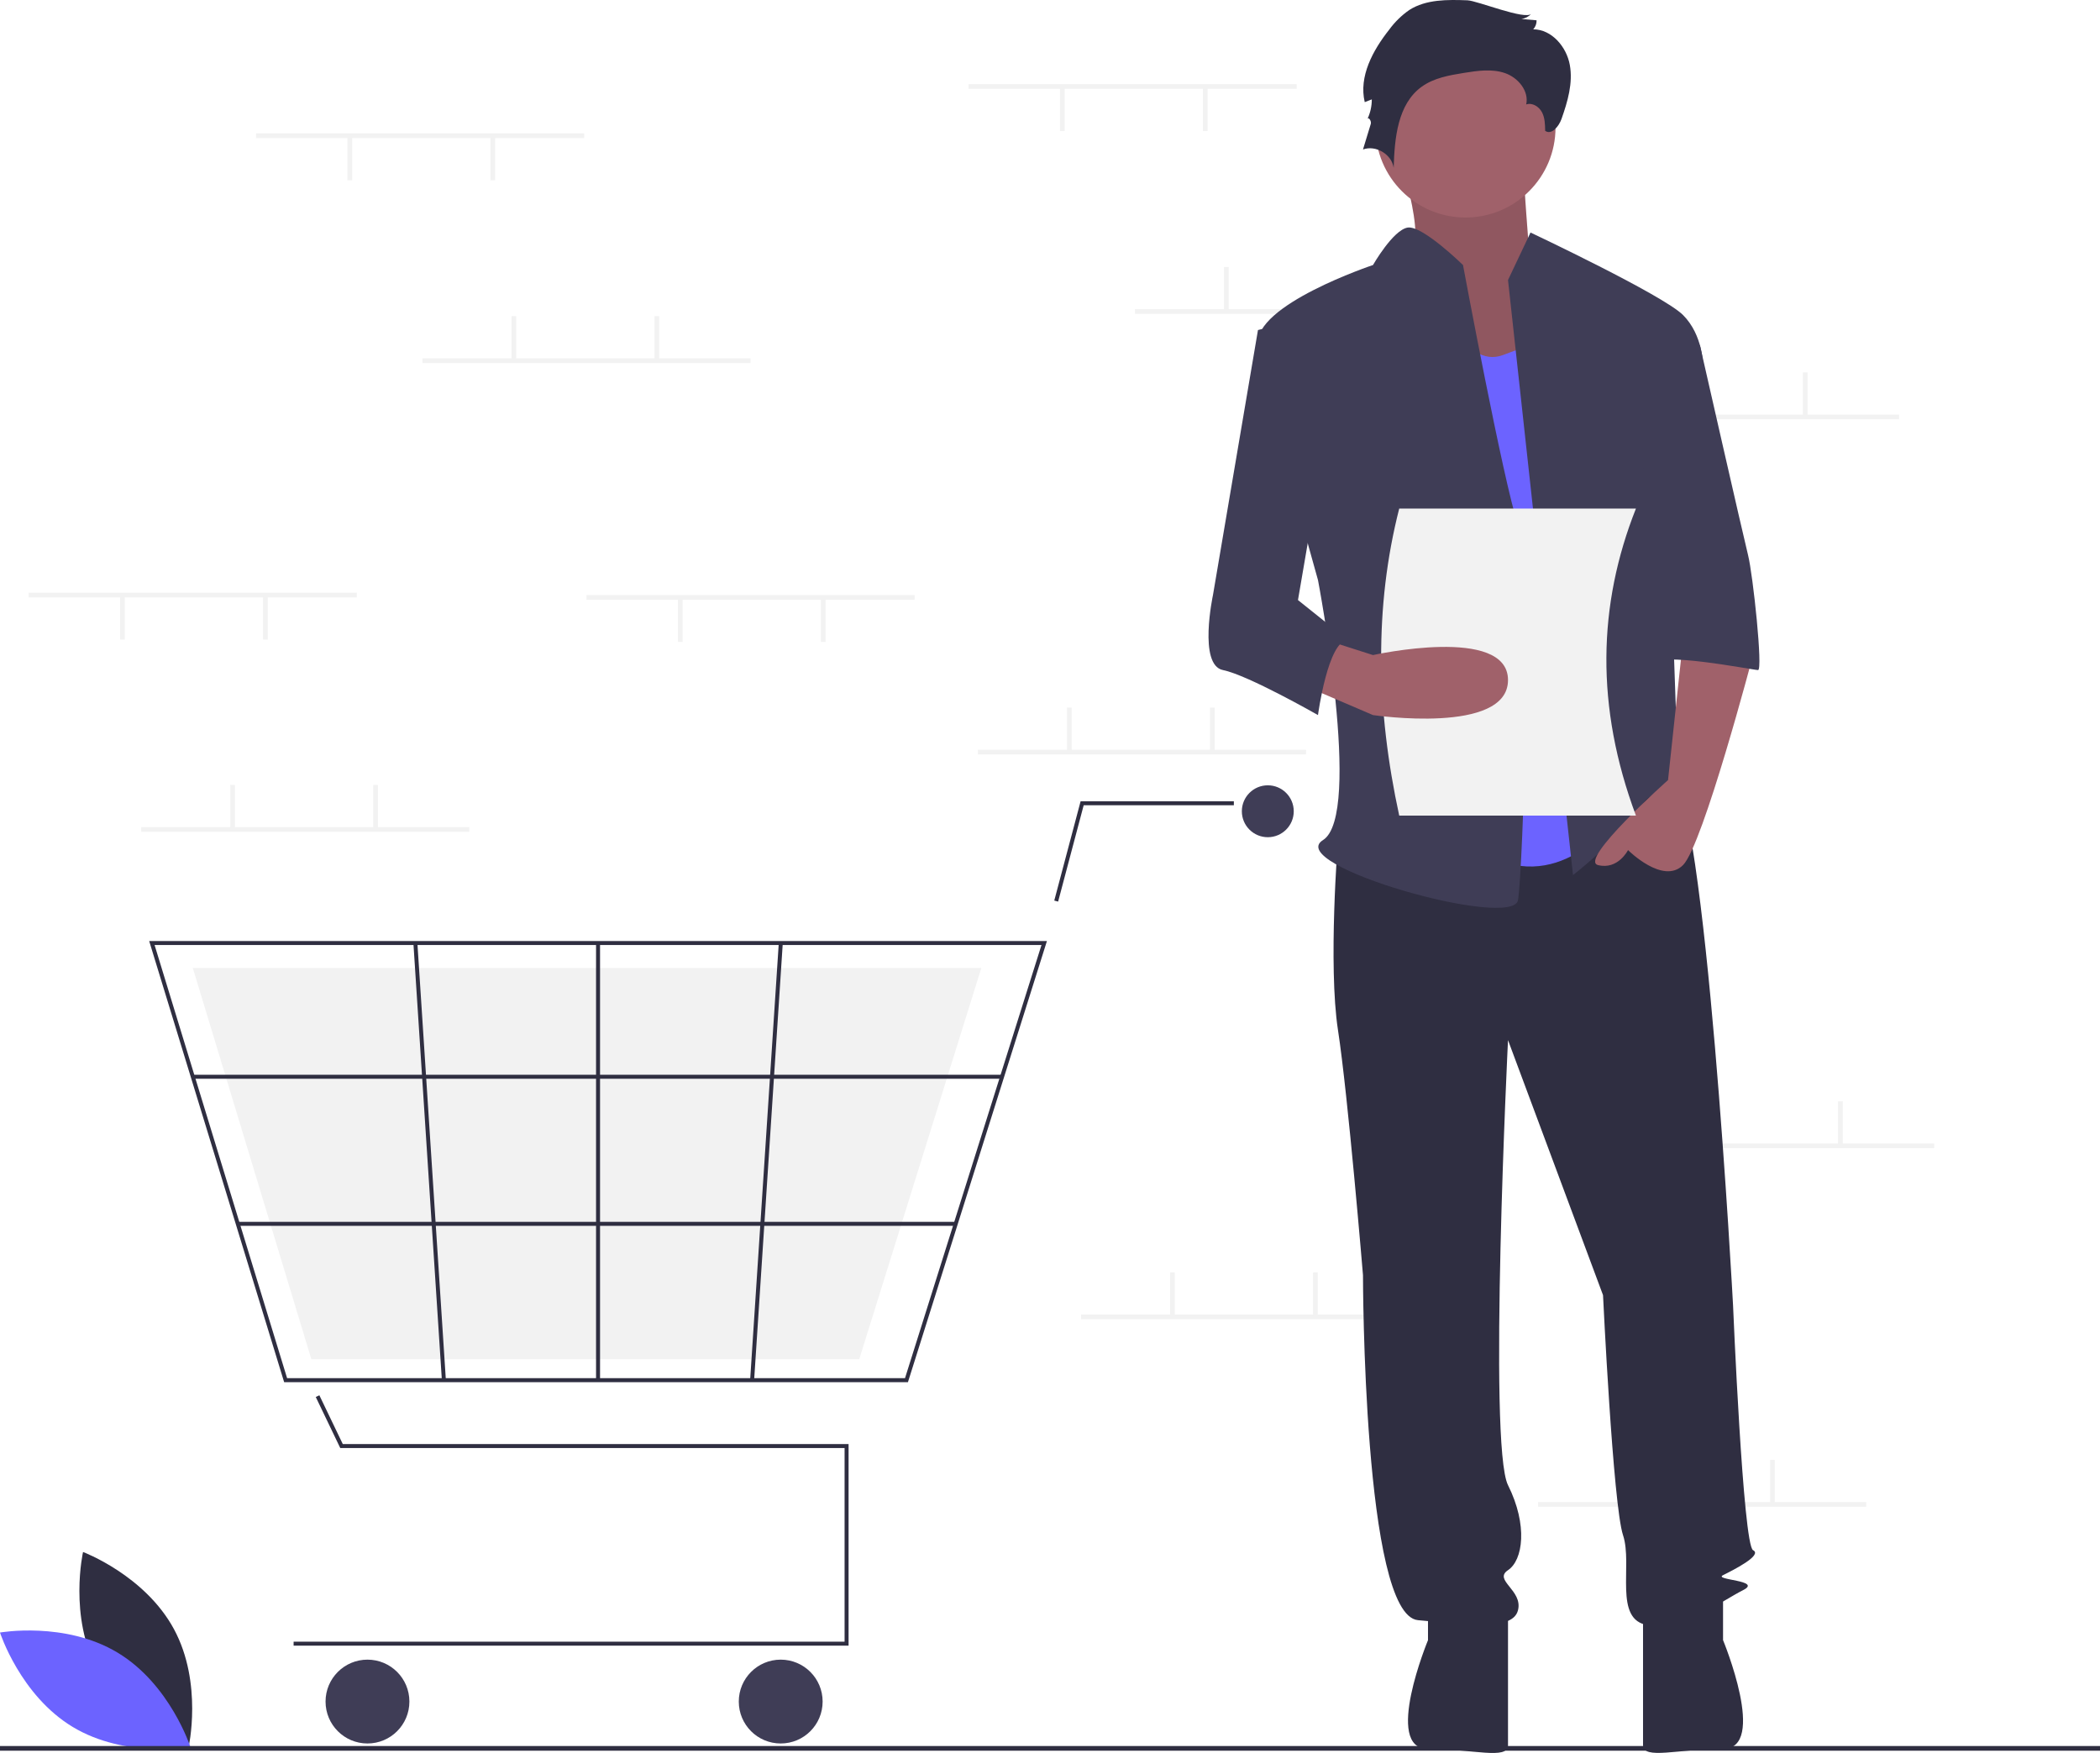
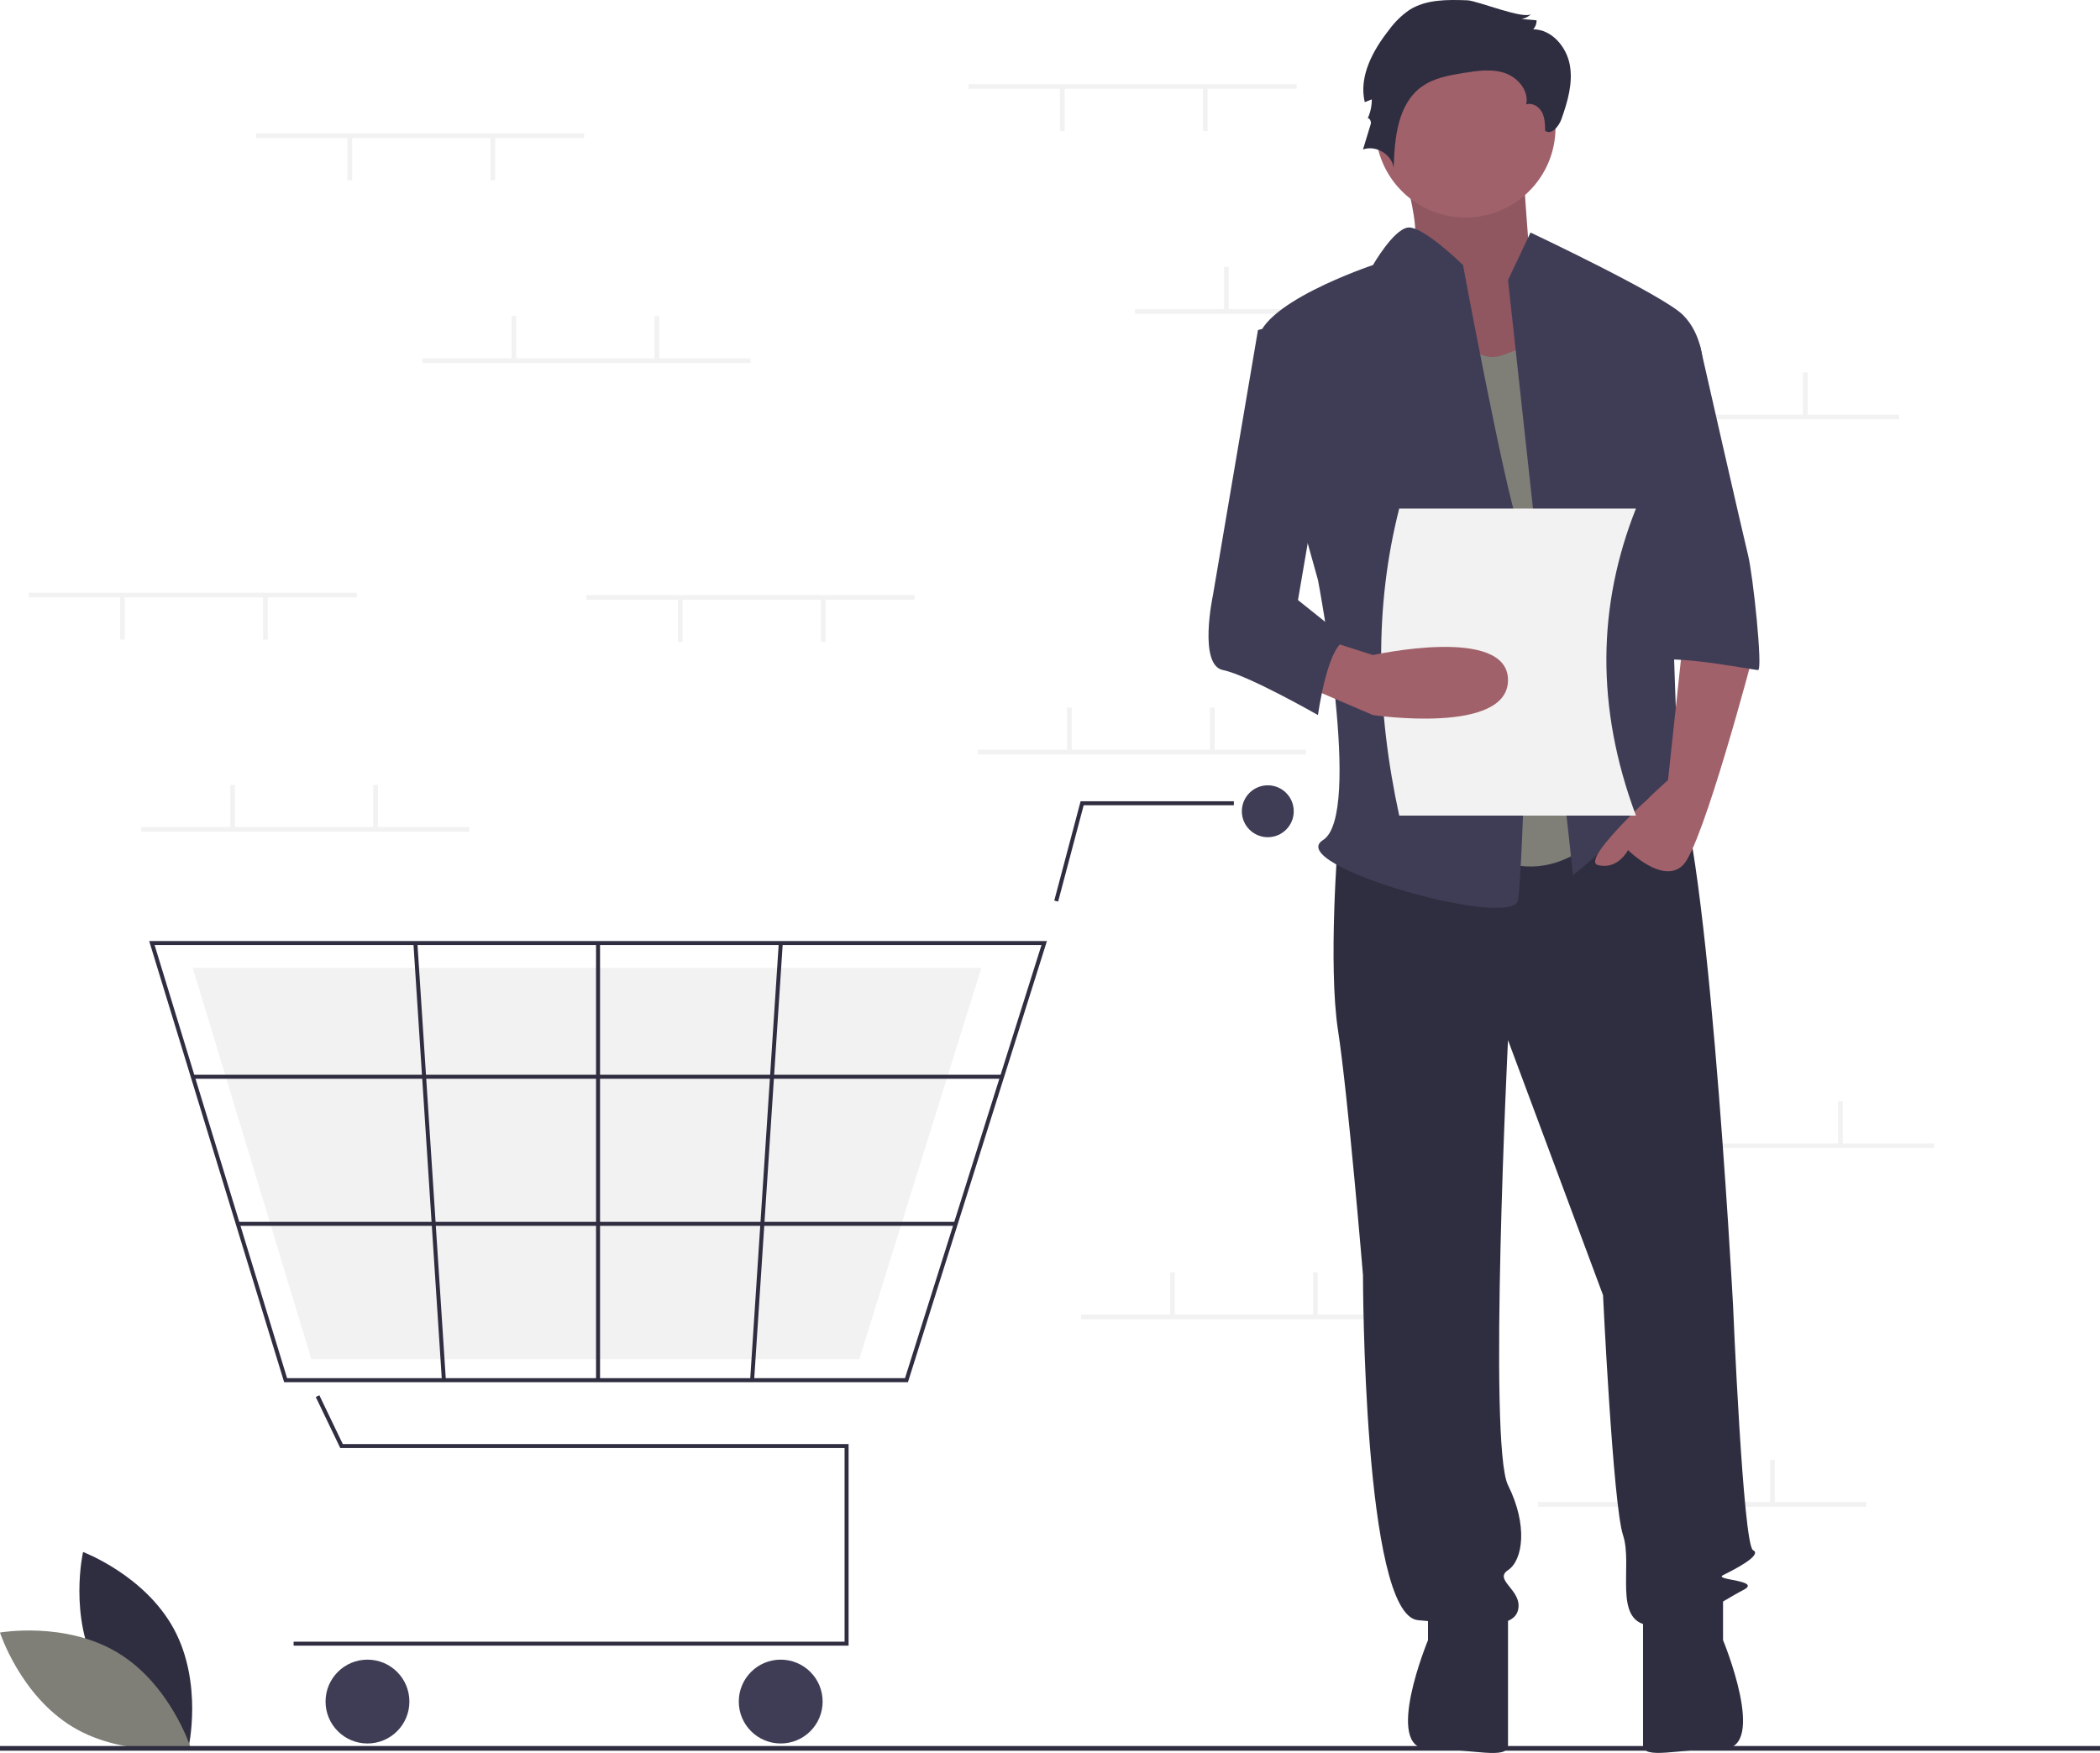
<svg xmlns="http://www.w3.org/2000/svg" id="ffc6eb9a-0ec0-429c-85a8-ff38b44048bf" data-name="Layer 1" width="896" height="747.971" viewBox="0 0 896 747.971">
  <path d="M193.634,788.752c12.428,23.049,38.806,32.944,38.806,32.944s6.227-27.475-6.201-50.524-38.806-32.944-38.806-32.944S181.206,765.703,193.634,788.752Z" transform="translate(-152 -76.01429)" fill="#2f2e41" />
-   <path d="M202.177,781.169c22.438,13.5,31.08,40.314,31.08,40.314s-27.738,4.927-50.177-8.573S152,772.596,152,772.596,179.738,767.67,202.177,781.169Z" transform="translate(-152 -76.01429)" fill="#6c63ff" />
+   <path d="M202.177,781.169c22.438,13.5,31.08,40.314,31.08,40.314s-27.738,4.927-50.177-8.573S152,772.596,152,772.596,179.738,767.67,202.177,781.169Z" transform="translate(-152 -76.01429)" fill="#7f7f78" />
  <rect x="413.248" y="35.908" width="140" height="2" fill="#f2f2f2" />
  <rect x="513.249" y="37.408" width="2" height="18.5" fill="#f2f2f2" />
  <rect x="452.248" y="37.408" width="2" height="18.5" fill="#f2f2f2" />
  <rect x="484.248" y="131.908" width="140" height="2" fill="#f2f2f2" />
  <rect x="522.249" y="113.908" width="2" height="18.5" fill="#f2f2f2" />
  <rect x="583.249" y="113.908" width="2" height="18.5" fill="#f2f2f2" />
  <rect x="670.249" y="176.908" width="140" height="2" fill="#f2f2f2" />
  <rect x="708.249" y="158.908" width="2" height="18.5" fill="#f2f2f2" />
  <rect x="769.249" y="158.908" width="2" height="18.5" fill="#f2f2f2" />
  <rect x="656.249" y="640.908" width="140" height="2" fill="#f2f2f2" />
  <rect x="694.249" y="622.908" width="2" height="18.5" fill="#f2f2f2" />
  <rect x="755.249" y="622.908" width="2" height="18.5" fill="#f2f2f2" />
  <rect x="417.248" y="319.908" width="140" height="2" fill="#f2f2f2" />
  <rect x="455.248" y="301.908" width="2" height="18.5" fill="#f2f2f2" />
  <rect x="516.249" y="301.908" width="2" height="18.5" fill="#f2f2f2" />
  <rect x="461.248" y="560.908" width="140" height="2" fill="#f2f2f2" />
  <rect x="499.248" y="542.908" width="2" height="18.5" fill="#f2f2f2" />
  <rect x="560.249" y="542.908" width="2" height="18.5" fill="#f2f2f2" />
  <rect x="685.249" y="487.908" width="140" height="2" fill="#f2f2f2" />
  <rect x="723.249" y="469.908" width="2" height="18.5" fill="#f2f2f2" />
  <rect x="784.249" y="469.908" width="2" height="18.5" fill="#f2f2f2" />
  <polygon points="362.06 702.184 125.274 702.184 125.274 700.481 360.356 700.481 360.356 617.861 145.18 617.861 134.727 596.084 136.263 595.347 146.252 616.157 362.06 616.157 362.06 702.184" fill="#2f2e41" />
  <circle cx="156.789" cy="726.033" r="17.887" fill="#3f3d56" />
  <circle cx="333.101" cy="726.033" r="17.887" fill="#3f3d56" />
  <circle cx="540.927" cy="346.153" r="11.073" fill="#3f3d56" />
  <path d="M539.385,665.767H273.237L215.648,477.531H598.693l-.349,1.108Zm-264.889-1.704H538.136l58.234-184.83H217.951Z" transform="translate(-152 -76.01429)" fill="#2f2e41" />
  <polygon points="366.61 579.958 132.842 579.958 82.26 413.015 418.701 413.015 418.395 413.998 366.61 579.958" fill="#f2f2f2" />
  <polygon points="451.465 384.7 449.818 384.263 461.059 341.894 526.448 341.894 526.448 343.598 462.37 343.598 451.465 384.7" fill="#2f2e41" />
  <rect x="82.258" y="458.584" width="345.293" height="1.704" fill="#2f2e41" />
  <rect x="101.459" y="521.344" width="306.319" height="1.704" fill="#2f2e41" />
  <rect x="254.314" y="402.368" width="1.704" height="186.533" fill="#2f2e41" />
  <rect x="385.557" y="570.797" width="186.929" height="1.704" transform="translate(-274.7392 936.235) rotate(-86.24919)" fill="#2f2e41" />
  <rect x="334.457" y="478.185" width="1.704" height="186.929" transform="translate(-188.4687 -52.99638) rotate(-3.729)" fill="#2f2e41" />
  <rect y="745" width="896" height="2" fill="#2f2e41" />
  <path d="M747.411,137.89s14.618,41.606,5.622,48.007S783.394,244.573,783.394,244.573l47.229-12.802-25.863-43.74s-3.373-43.74-3.373-50.141S747.411,137.89,747.411,137.89Z" transform="translate(-152 -76.01429)" fill="#a0616a" />
  <path d="M747.411,137.89s14.618,41.606,5.622,48.007S783.394,244.573,783.394,244.573l47.229-12.802-25.863-43.74s-3.373-43.74-3.373-50.141S747.411,137.89,747.411,137.89Z" transform="translate(-152 -76.01429)" opacity="0.1" />
  <path d="M722.874,434.468s-4.267,53.341,0,81.079,10.668,104.549,10.668,104.549,0,145.089,23.47,147.222,40.539,4.267,42.673-4.267-10.668-12.802-4.267-17.069,8.535-19.203,0-36.272,0-189.895,0-189.895l40.539,108.816s4.267,89.614,8.535,102.415-4.267,36.272,10.668,38.406,32.005-10.668,40.539-14.936-12.802-4.267-8.535-6.401,17.069-8.535,12.802-10.668-8.535-104.549-8.535-104.549S879.697,414.199,864.762,405.664s-24.537,6.166-24.537,6.166Z" transform="translate(-152 -76.01429)" fill="#2f2e41" />
  <path d="M761.279,758.784v17.069s-19.203,46.399,0,46.399,34.138,4.808,34.138-1.593V763.051Z" transform="translate(-152 -76.01429)" fill="#2f2e41" />
  <path d="M887.165,758.754v17.069s19.203,46.399,0,46.399-34.138,4.808-34.138-1.593V763.021Z" transform="translate(-152 -76.01429)" fill="#2f2e41" />
  <circle cx="625.282" cy="54.408" r="38.406" fill="#a0616a" />
-   <path d="M765.547,201.9s10.668,32.005,27.738,25.604l17.069-6.401L840.225,425.934s-23.47,34.138-57.609,12.802S765.547,201.9,765.547,201.9Z" transform="translate(-152 -76.01429)" fill="#6c63ff" />
+   <path d="M765.547,201.9s10.668,32.005,27.738,25.604l17.069-6.401L840.225,425.934s-23.47,34.138-57.609,12.802S765.547,201.9,765.547,201.9Z" transform="translate(-152 -76.01429)" fill="#7f7f78" />
  <path d="M795.418,195.499l9.601-20.27s56.542,26.671,65.076,35.205,8.535,21.337,8.535,21.337l-14.936,53.341s4.267,117.351,4.267,121.618,14.936,27.738,4.267,19.203-12.802-17.069-21.337-4.267-27.738,27.738-27.738,27.738Z" transform="translate(-152 -76.01429)" fill="#3f3d56" />
  <path d="M870.096,349.122l-6.401,59.742s-38.406,34.138-29.871,36.272,12.802-6.401,12.802-6.401,14.936,14.936,23.47,6.401S899.967,355.523,899.967,355.523Z" transform="translate(-152 -76.01429)" fill="#a0616a" />
  <path d="M778.1,76.144c-8.514-.304-17.625-.455-24.804,4.133a36.313,36.313,0,0,0-8.572,8.392c-6.992,8.838-13.033,19.959-10.436,30.925l3.016-1.176a19.751,19.751,0,0,1-1.905,8.463c.425-1.235,1.847.762,1.466,2.011L733.543,139.792c5.462-2.002,12.257,2.052,13.088,7.81.38-12.661,1.693-27.18,11.964-34.593,5.18-3.739,11.735-4.88,18.042-5.894,5.818-.935,11.918-1.827,17.491.089s10.319,7.615,9.055,13.371c2.57-.885,5.444.906,6.713,3.309s1.337,5.237,1.375,7.955c2.739,1.936,5.856-1.908,6.973-5.071,2.62-7.424,4.949-15.327,3.538-23.073s-7.723-15.148-15.596-15.174a5.467,5.467,0,0,0,1.422-3.849l-6.489-.548a7.172,7.172,0,0,0,4.286-2.26C802.798,84.731,782.313,76.295,778.1,76.144Z" transform="translate(-152 -76.01429)" fill="#2f2e41" />
  <path d="M776.215,189.098s-17.369-17.021-23.62-15.978S737.809,189.098,737.809,189.098s-51.208,17.069-49.074,34.138S714.339,323.518,714.339,323.518s19.203,100.282,2.134,110.95,81.079,38.406,83.213,25.604,6.401-140.821,0-160.024S776.215,189.098,776.215,189.098Z" transform="translate(-152 -76.01429)" fill="#3f3d56" />
  <path d="M850.893,223.236h26.383S895.7,304.315,897.833,312.85s6.401,49.074,4.267,49.074-44.807-8.535-44.807-2.134Z" transform="translate(-152 -76.01429)" fill="#3f3d56" />
  <path d="M850,424.014H749c-9.856-45.34-10.68-89.146,0-131H850C833.701,334.115,832.682,377.621,850,424.014Z" transform="translate(-152 -76.01429)" fill="#f2f2f2" />
  <path d="M707.938,368.325,737.809,381.127s57.609,8.535,57.609-14.936-57.609-10.668-57.609-10.668L718.605,349.383Z" transform="translate(-152 -76.01429)" fill="#a0616a" />
  <path d="M714.339,210.435l-25.604,6.401L669.532,329.919s-6.401,29.871,4.267,32.005S714.339,381.127,714.339,381.127s4.267-32.005,12.802-32.005L705.804,332.053,718.606,257.375Z" transform="translate(-152 -76.01429)" fill="#3f3d56" />
  <rect x="60.248" y="352.908" width="140" height="2" fill="#f2f2f2" />
  <rect x="98.249" y="334.908" width="2" height="18.5" fill="#f2f2f2" />
  <rect x="159.249" y="334.908" width="2" height="18.5" fill="#f2f2f2" />
  <rect x="109.249" y="56.908" width="140" height="2" fill="#f2f2f2" />
  <rect x="209.249" y="58.408" width="2" height="18.5" fill="#f2f2f2" />
  <rect x="148.249" y="58.408" width="2" height="18.5" fill="#f2f2f2" />
  <rect x="250.249" y="253.908" width="140" height="2" fill="#f2f2f2" />
  <rect x="350.248" y="255.408" width="2" height="18.5" fill="#f2f2f2" />
  <rect x="289.248" y="255.408" width="2" height="18.5" fill="#f2f2f2" />
  <rect x="12.248" y="252.908" width="140" height="2" fill="#f2f2f2" />
  <rect x="112.249" y="254.408" width="2" height="18.5" fill="#f2f2f2" />
  <rect x="51.248" y="254.408" width="2" height="18.5" fill="#f2f2f2" />
  <rect x="180.249" y="152.908" width="140" height="2" fill="#f2f2f2" />
  <rect x="218.249" y="134.908" width="2" height="18.5" fill="#f2f2f2" />
  <rect x="279.248" y="134.908" width="2" height="18.5" fill="#f2f2f2" />
</svg>
